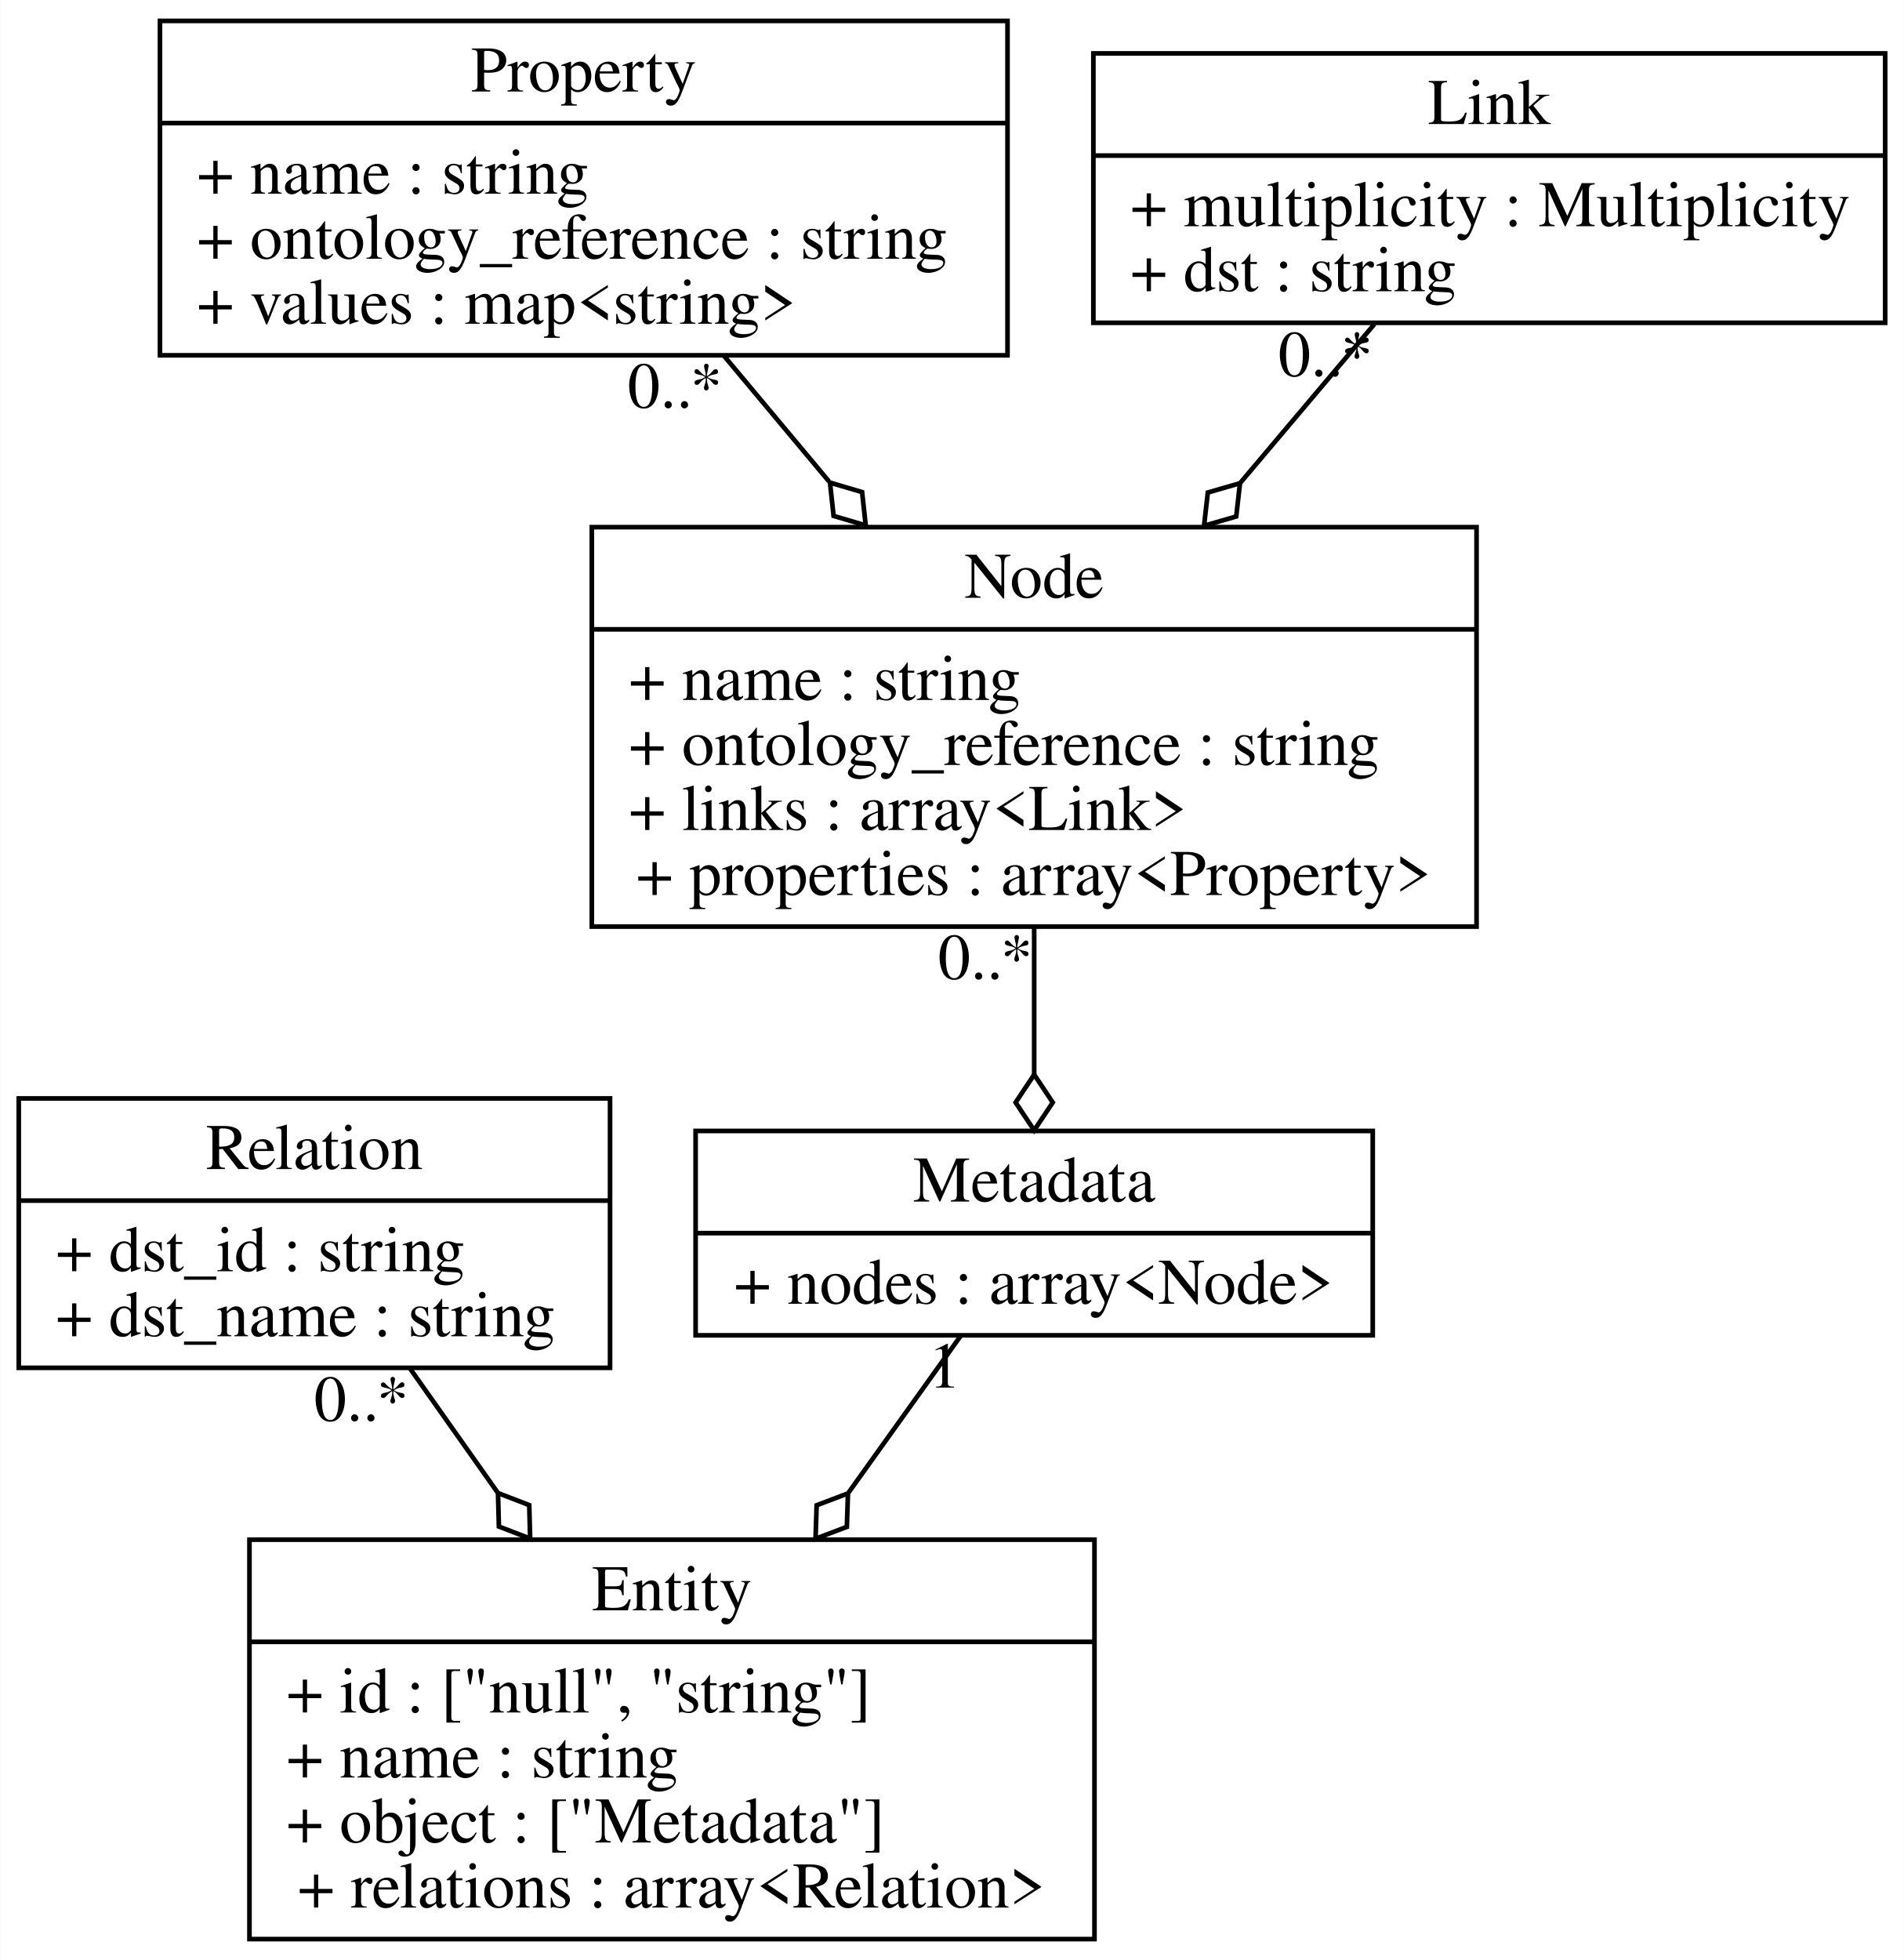
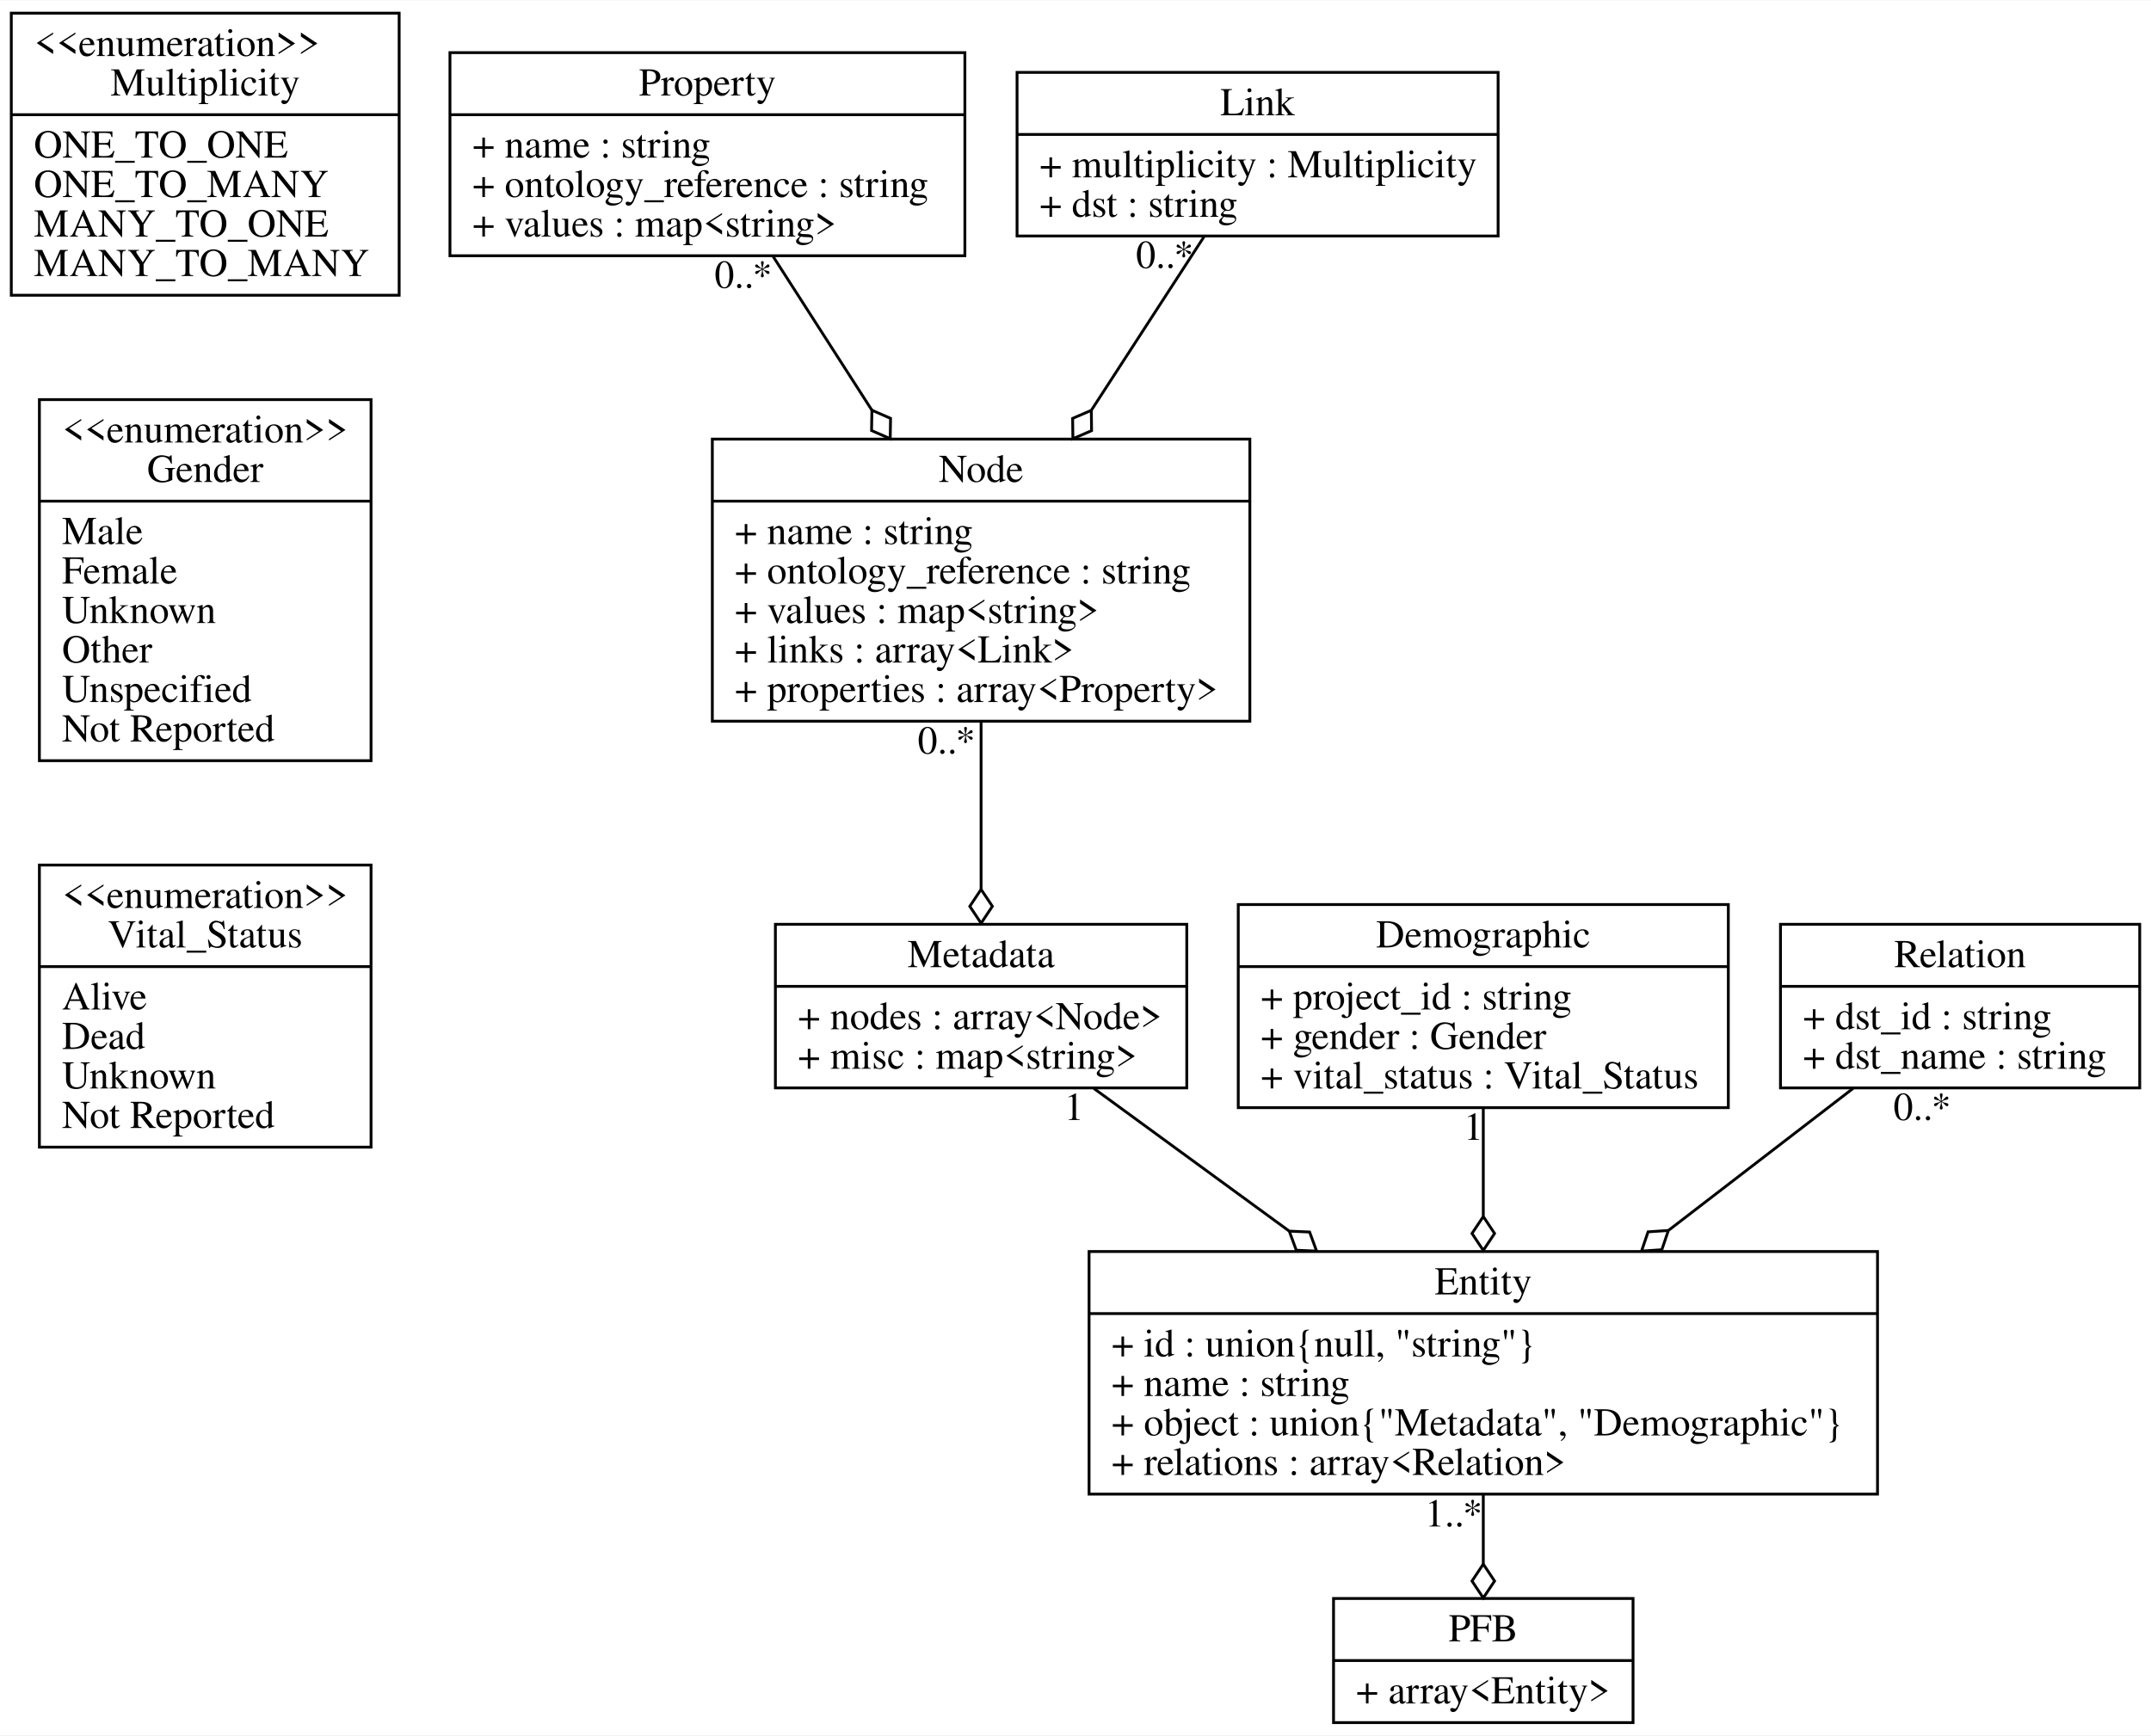
- <svg xmlns="http://www.w3.org/2000/svg" width="410pt" height="422pt" viewBox="0.00 0.00 409.92 422.00">
-   <g id="graph0" class="graph" transform="scale(1 1) rotate(0) translate(4 418)">
-     <polygon fill="#ffffff" stroke="transparent" points="-4,4 -4,-418 405.918,-418 405.918,4 -4,4" />
+ <svg xmlns="http://www.w3.org/2000/svg" width="762pt" height="615pt" viewBox="0.00 0.00 762.40 615.00">
+   <g id="graph0" class="graph" transform="scale(1 1) rotate(0) translate(4 611)">
+     <polygon fill="#ffffff" stroke="transparent" points="-4,4 -4,-611 758.402,-611 758.402,4 -4,4" />
    <g id="node1" class="node">
-       <polygon fill="none" stroke="#000000" points="0,-123.5 0,-181.5 127.33,-181.5 127.33,-123.5 0,-123.5" />
-       <text text-anchor="middle" x="63.665" y="-166.3" font-family="Times,serif" font-size="14.00" fill="#000000">Relation</text>
-       <polyline fill="none" stroke="#000000" points="0,-159.5 127.33,-159.5 " />
-       <text text-anchor="start" x="8" y="-144.3" font-family="Times,serif" font-size="14.00" fill="#000000">+ dst_id : string</text>
-       <text text-anchor="start" x="8" y="-130.3" font-family="Times,serif" font-size="14.00" fill="#000000"> + dst_name : string</text>
+       <polygon fill="none" stroke="#000000" points="0,-506.5 0,-606.5 137.475,-606.5 137.475,-506.5 0,-506.5" />
+       <text text-anchor="start" x="8" y="-591.3" font-family="Times,serif" font-size="14.00" fill="#000000">&lt;&lt;enumeration&gt;&gt;</text>
+       <text text-anchor="middle" x="68.737" y="-577.3" font-family="Times,serif" font-size="14.00" fill="#000000"> Multiplicity</text>
+       <polyline fill="none" stroke="#000000" points="0,-570.5 137.475,-570.5 " />
+       <text text-anchor="start" x="8" y="-555.3" font-family="Times,serif" font-size="14.00" fill="#000000">ONE_TO_ONE</text>
+       <text text-anchor="start" x="8" y="-541.3" font-family="Times,serif" font-size="14.00" fill="#000000"> ONE_TO_MANY</text>
+       <text text-anchor="start" x="8" y="-527.3" font-family="Times,serif" font-size="14.00" fill="#000000"> MANY_TO_ONE</text>
+       <text text-anchor="start" x="8" y="-513.3" font-family="Times,serif" font-size="14.00" fill="#000000"> MANY_TO_MANY</text>
+     </g>
+     <g id="node2" class="node">
+       <polygon fill="none" stroke="#000000" points="9.96,-341.5 9.96,-469.5 127.515,-469.5 127.515,-341.5 9.96,-341.5" />
+       <text text-anchor="start" x="17.96" y="-454.3" font-family="Times,serif" font-size="14.00" fill="#000000">&lt;&lt;enumeration&gt;&gt;</text>
+       <text text-anchor="middle" x="68.737" y="-440.3" font-family="Times,serif" font-size="14.00" fill="#000000"> Gender</text>
+       <polyline fill="none" stroke="#000000" points="9.96,-433.5 127.515,-433.5 " />
+       <text text-anchor="start" x="17.96" y="-418.3" font-family="Times,serif" font-size="14.00" fill="#000000">Male</text>
+       <text text-anchor="start" x="17.96" y="-404.3" font-family="Times,serif" font-size="14.00" fill="#000000"> Female</text>
+       <text text-anchor="start" x="17.96" y="-390.3" font-family="Times,serif" font-size="14.00" fill="#000000"> Unknown</text>
+       <text text-anchor="start" x="17.96" y="-376.3" font-family="Times,serif" font-size="14.00" fill="#000000"> Other</text>
+       <text text-anchor="start" x="17.96" y="-362.3" font-family="Times,serif" font-size="14.00" fill="#000000"> Unspecified</text>
+       <text text-anchor="start" x="17.96" y="-348.3" font-family="Times,serif" font-size="14.00" fill="#000000"> Not Reported</text>
+     </g>
+     <g id="node3" class="node">
+       <polygon fill="none" stroke="#000000" points="9.96,-204.5 9.96,-304.5 127.515,-304.5 127.515,-204.5 9.96,-204.5" />
+       <text text-anchor="start" x="17.96" y="-289.3" font-family="Times,serif" font-size="14.00" fill="#000000">&lt;&lt;enumeration&gt;&gt;</text>
+       <text text-anchor="middle" x="68.737" y="-275.3" font-family="Times,serif" font-size="14.00" fill="#000000"> Vital_Status</text>
+       <polyline fill="none" stroke="#000000" points="9.96,-268.5 127.515,-268.5 " />
+       <text text-anchor="start" x="17.96" y="-253.3" font-family="Times,serif" font-size="14.00" fill="#000000">Alive</text>
+       <text text-anchor="start" x="17.96" y="-239.3" font-family="Times,serif" font-size="14.00" fill="#000000"> Dead</text>
+       <text text-anchor="start" x="17.96" y="-225.3" font-family="Times,serif" font-size="14.00" fill="#000000"> Unknown</text>
+       <text text-anchor="start" x="17.96" y="-211.3" font-family="Times,serif" font-size="14.00" fill="#000000"> Not Reported</text>
+     </g>
+     <g id="node4" class="node">
+       <polygon fill="none" stroke="#000000" points="155.482,-520.5 155.482,-592.5 337.992,-592.5 337.992,-520.5 155.482,-520.5" />
+       <text text-anchor="middle" x="246.737" y="-577.3" font-family="Times,serif" font-size="14.00" fill="#000000">Property</text>
+       <polyline fill="none" stroke="#000000" points="155.482,-570.5 337.992,-570.5 " />
+       <text text-anchor="start" x="163.482" y="-555.3" font-family="Times,serif" font-size="14.00" fill="#000000">+ name : string</text>
+       <text text-anchor="start" x="163.482" y="-541.3" font-family="Times,serif" font-size="14.00" fill="#000000"> + ontology_reference : string</text>
+       <text text-anchor="start" x="163.482" y="-527.3" font-family="Times,serif" font-size="14.00" fill="#000000"> + values : map&lt;string&gt;</text>
    </g>
    <g id="node6" class="node">
-       <polygon fill="none" stroke="#000000" points="49.68,-.5 49.68,-86.5 231.65,-86.5 231.65,-.5 49.68,-.5" />
-       <text text-anchor="middle" x="140.665" y="-71.3" font-family="Times,serif" font-size="14.00" fill="#000000">Entity</text>
-       <polyline fill="none" stroke="#000000" points="49.68,-64.5 231.65,-64.5 " />
-       <text text-anchor="start" x="57.68" y="-49.3" font-family="Times,serif" font-size="14.00" fill="#000000">+ id : ["null", "string"]</text>
-       <text text-anchor="start" x="57.68" y="-35.3" font-family="Times,serif" font-size="14.00" fill="#000000"> + name : string</text>
-       <text text-anchor="start" x="57.68" y="-21.3" font-family="Times,serif" font-size="14.00" fill="#000000"> + object : ["Metadata"]</text>
-       <text text-anchor="middle" x="140.665" y="-7.3" font-family="Times,serif" font-size="14.00" fill="#000000"> + relations : array&lt;Relation&gt;</text>
+       <polygon fill="none" stroke="#000000" points="248.477,-355.5 248.477,-455.5 438.998,-455.5 438.998,-355.5 248.477,-355.5" />
+       <text text-anchor="middle" x="343.737" y="-440.3" font-family="Times,serif" font-size="14.00" fill="#000000">Node</text>
+       <polyline fill="none" stroke="#000000" points="248.477,-433.5 438.998,-433.5 " />
+       <text text-anchor="start" x="256.477" y="-418.3" font-family="Times,serif" font-size="14.00" fill="#000000">+ name : string</text>
+       <text text-anchor="start" x="256.477" y="-404.3" font-family="Times,serif" font-size="14.00" fill="#000000"> + ontology_reference : string</text>
+       <text text-anchor="start" x="256.477" y="-390.3" font-family="Times,serif" font-size="14.00" fill="#000000"> + values : map&lt;string&gt;</text>
+       <text text-anchor="start" x="256.477" y="-376.3" font-family="Times,serif" font-size="14.00" fill="#000000"> + links : array&lt;Link&gt;</text>
+       <text text-anchor="start" x="256.477" y="-362.3" font-family="Times,serif" font-size="14.00" fill="#000000"> + properties : array&lt;Property&gt;</text>
+     </g>
+     <g id="edge3" class="edge">
+       <path fill="none" stroke="#000000" d="M269.971,-520.332C280.47,-503.989 293.16,-484.234 305.032,-465.752" />
+       <polygon fill="none" stroke="#000000" points="305.039,-465.741 304.917,-458.531 311.525,-455.645 311.648,-462.855 305.039,-465.741" />
+       <text text-anchor="middle" x="259.471" y="-509.132" font-family="Times,serif" font-size="14.00" fill="#000000">0..*</text>
+     </g>
+     <g id="node5" class="node">
+       <polygon fill="none" stroke="#000000" points="356.484,-527.5 356.484,-585.5 526.99,-585.5 526.99,-527.5 356.484,-527.5" />
+       <text text-anchor="middle" x="441.737" y="-570.3" font-family="Times,serif" font-size="14.00" fill="#000000">Link</text>
+       <polyline fill="none" stroke="#000000" points="356.484,-563.5 526.99,-563.5 " />
+       <text text-anchor="start" x="364.484" y="-548.3" font-family="Times,serif" font-size="14.00" fill="#000000">+ multiplicity : Multiplicity</text>
+       <text text-anchor="start" x="364.484" y="-534.3" font-family="Times,serif" font-size="14.00" fill="#000000"> + dst : string</text>
+     </g>
+     <g id="edge4" class="edge">
+       <path fill="none" stroke="#000000" d="M422.842,-527.386C411.514,-509.931 396.68,-487.075 382.923,-465.878" />
+       <polygon fill="none" stroke="#000000" points="382.809,-465.702 376.187,-462.847 376.276,-455.637 382.898,-458.492 382.809,-465.702" />
+       <text text-anchor="middle" x="408.842" y="-516.186" font-family="Times,serif" font-size="14.00" fill="#000000">0..*  </text>
+     </g>
+     <g id="node7" class="node">
+       <polygon fill="none" stroke="#000000" points="270.83,-225.5 270.83,-283.5 416.644,-283.5 416.644,-225.5 270.83,-225.5" />
+       <text text-anchor="middle" x="343.737" y="-268.3" font-family="Times,serif" font-size="14.00" fill="#000000">Metadata</text>
+       <polyline fill="none" stroke="#000000" points="270.83,-261.5 416.644,-261.5 " />
+       <text text-anchor="start" x="278.83" y="-246.3" font-family="Times,serif" font-size="14.00" fill="#000000">+ nodes : array&lt;Node&gt;</text>
+       <text text-anchor="start" x="278.83" y="-232.3" font-family="Times,serif" font-size="14.00" fill="#000000"> + misc : map&lt;string&gt;</text>
    </g>
    <g id="edge5" class="edge">
-       <path fill="none" stroke="#000000" d="M84.3,-123.29C90.123,-115.047 96.647,-105.812 103.134,-96.629" />
-       <polygon fill="none" stroke="#000000" points="103.2,-96.535 103.395,-89.326 110.124,-86.734 109.929,-93.942 103.2,-96.535" />
-       <text text-anchor="middle" x="73.8" y="-112.09" font-family="Times,serif" font-size="14.00" fill="#000000">0..*</text>
+       <path fill="none" stroke="#000000" d="M343.737,-355.219C343.737,-335.98 343.737,-314.273 343.737,-295.95" />
+       <polygon fill="none" stroke="#000000" points="343.737,-295.877 339.737,-289.877 343.737,-283.877 347.737,-289.877 343.737,-295.877" />
+       <text text-anchor="middle" x="331.487" y="-344.019" font-family="Times,serif" font-size="14.00" fill="#000000">0..* </text>
    </g>
-     <g id="node2" class="node">
-       <polygon fill="none" stroke="#000000" points="30.41,-341.5 30.41,-413.5 212.92,-413.5 212.92,-341.5 30.41,-341.5" />
-       <text text-anchor="middle" x="121.665" y="-398.3" font-family="Times,serif" font-size="14.00" fill="#000000">Property</text>
-       <polyline fill="none" stroke="#000000" points="30.41,-391.5 212.92,-391.5 " />
-       <text text-anchor="start" x="38.41" y="-376.3" font-family="Times,serif" font-size="14.00" fill="#000000">+ name : string</text>
-       <text text-anchor="start" x="38.41" y="-362.3" font-family="Times,serif" font-size="14.00" fill="#000000"> + ontology_reference : string</text>
-       <text text-anchor="start" x="38.41" y="-348.3" font-family="Times,serif" font-size="14.00" fill="#000000"> + values : map&lt;string&gt;</text>
+     <g id="node10" class="node">
+       <polygon fill="none" stroke="#000000" points="382.009,-81.5 382.009,-167.5 661.466,-167.5 661.466,-81.5 382.009,-81.5" />
+       <text text-anchor="middle" x="521.737" y="-152.3" font-family="Times,serif" font-size="14.00" fill="#000000">Entity</text>
+       <polyline fill="none" stroke="#000000" points="382.009,-145.5 661.466,-145.5 " />
+       <text text-anchor="start" x="390.009" y="-130.3" font-family="Times,serif" font-size="14.00" fill="#000000">+ id : union{null, "string"}</text>
+       <text text-anchor="start" x="390.009" y="-116.3" font-family="Times,serif" font-size="14.00" fill="#000000"> + name : string</text>
+       <text text-anchor="start" x="390.009" y="-102.3" font-family="Times,serif" font-size="14.00" fill="#000000"> + object : union{"Metadata", "Demographic"}</text>
+       <text text-anchor="start" x="390.009" y="-88.3" font-family="Times,serif" font-size="14.00" fill="#000000"> + relations : array&lt;Relation&gt;</text>
    </g>
-     <g id="node4" class="node">
-       <polygon fill="none" stroke="#000000" points="123.404,-218.5 123.404,-304.5 313.926,-304.5 313.926,-218.5 123.404,-218.5" />
-       <text text-anchor="middle" x="218.665" y="-289.3" font-family="Times,serif" font-size="14.00" fill="#000000">Node</text>
-       <polyline fill="none" stroke="#000000" points="123.404,-282.5 313.926,-282.5 " />
-       <text text-anchor="start" x="131.404" y="-267.3" font-family="Times,serif" font-size="14.00" fill="#000000">+ name : string</text>
-       <text text-anchor="start" x="131.404" y="-253.3" font-family="Times,serif" font-size="14.00" fill="#000000"> + ontology_reference : string</text>
-       <text text-anchor="start" x="131.404" y="-239.3" font-family="Times,serif" font-size="14.00" fill="#000000"> + links : array&lt;Link&gt;</text>
-       <text text-anchor="middle" x="218.665" y="-225.3" font-family="Times,serif" font-size="14.00" fill="#000000"> + properties : array&lt;Property&gt;</text>
+     <g id="edge7" class="edge">
+       <path fill="none" stroke="#000000" d="M383.684,-225.326C404.043,-210.456 429.383,-191.95 452.774,-174.866" />
+       <polygon fill="none" stroke="#000000" points="452.969,-174.724 455.455,-167.955 462.66,-167.646 460.174,-174.415 452.969,-174.724" />
+       <text text-anchor="middle" x="376.684" y="-214.125" font-family="Times,serif" font-size="14.00" fill="#000000">1  </text>
    </g>
-     <g id="edge1" class="edge">
-       <path fill="none" stroke="#000000" d="M151.825,-341.433C159.007,-332.844 166.818,-323.502 174.484,-314.335" />
-       <polygon fill="none" stroke="#000000" points="174.691,-314.088 175.471,-306.919 182.388,-304.882 181.608,-312.051 174.691,-314.088" />
-       <text text-anchor="middle" x="141.325" y="-330.233" font-family="Times,serif" font-size="14.00" fill="#000000">0..*</text>
+     <g id="node8" class="node">
+       <polygon fill="none" stroke="#000000" points="434.888,-218.5 434.888,-290.5 608.586,-290.5 608.586,-218.5 434.888,-218.5" />
+       <text text-anchor="middle" x="521.737" y="-275.3" font-family="Times,serif" font-size="14.00" fill="#000000">Demographic</text>
+       <polyline fill="none" stroke="#000000" points="434.888,-268.5 608.586,-268.5 " />
+       <text text-anchor="start" x="442.888" y="-253.3" font-family="Times,serif" font-size="14.00" fill="#000000">+ project_id : string</text>
+       <text text-anchor="start" x="442.888" y="-239.3" font-family="Times,serif" font-size="14.00" fill="#000000"> + gender : Gender</text>
+       <text text-anchor="start" x="442.888" y="-225.3" font-family="Times,serif" font-size="14.00" fill="#000000"> + vital_status : Vital_Status</text>
    </g>
-     <g id="node3" class="node">
-       <polygon fill="none" stroke="#000000" points="231.412,-348.5 231.412,-406.5 401.918,-406.5 401.918,-348.5 231.412,-348.5" />
-       <text text-anchor="middle" x="316.665" y="-391.3" font-family="Times,serif" font-size="14.00" fill="#000000">Link</text>
-       <polyline fill="none" stroke="#000000" points="231.412,-384.5 401.918,-384.5 " />
-       <text text-anchor="start" x="239.412" y="-369.3" font-family="Times,serif" font-size="14.00" fill="#000000">+ multiplicity : Multiplicity</text>
-       <text text-anchor="start" x="239.412" y="-355.3" font-family="Times,serif" font-size="14.00" fill="#000000"> + dst : string</text>
+     <g id="edge6" class="edge">
+       <path fill="none" stroke="#000000" d="M521.737,-218.288C521.737,-206.446 521.737,-193.006 521.737,-180.075" />
+       <polygon fill="none" stroke="#000000" points="521.737,-179.901 517.737,-173.901 521.737,-167.901 525.737,-173.901 521.737,-179.901" />
+       <text text-anchor="middle" x="518.237" y="-207.088" font-family="Times,serif" font-size="14.00" fill="#000000">1</text>
    </g>
-     <g id="edge2" class="edge">
-       <path fill="none" stroke="#000000" d="M291.935,-348.228C283.166,-337.848 273.009,-325.826 263.103,-314.1" />
-       <polygon fill="none" stroke="#000000" points="262.988,-313.964 256.06,-311.962 255.244,-304.797 262.171,-306.799 262.988,-313.964" />
-       <text text-anchor="middle" x="281.435" y="-337.028" font-family="Times,serif" font-size="14.00" fill="#000000">0..*</text>
+     <g id="node9" class="node">
+       <polygon fill="none" stroke="#000000" points="627.072,-225.5 627.072,-283.5 754.402,-283.5 754.402,-225.5 627.072,-225.5" />
+       <text text-anchor="middle" x="690.737" y="-268.3" font-family="Times,serif" font-size="14.00" fill="#000000">Relation</text>
+       <polyline fill="none" stroke="#000000" points="627.072,-261.5 754.402,-261.5 " />
+       <text text-anchor="start" x="635.072" y="-246.3" font-family="Times,serif" font-size="14.00" fill="#000000">+ dst_id : string</text>
+       <text text-anchor="start" x="635.072" y="-232.3" font-family="Times,serif" font-size="14.00" fill="#000000"> + dst_name : string</text>
    </g>
-     <g id="node5" class="node">
-       <polygon fill="none" stroke="#000000" points="145.758,-130.5 145.758,-174.5 291.572,-174.5 291.572,-130.5 145.758,-130.5" />
-       <text text-anchor="middle" x="218.665" y="-159.3" font-family="Times,serif" font-size="14.00" fill="#000000">Metadata</text>
-       <polyline fill="none" stroke="#000000" points="145.758,-152.5 291.572,-152.5 " />
-       <text text-anchor="middle" x="218.665" y="-137.3" font-family="Times,serif" font-size="14.00" fill="#000000">+ nodes : array&lt;Node&gt;</text>
+     <g id="edge8" class="edge">
+       <path fill="none" stroke="#000000" d="M652.81,-225.326C633.567,-210.523 609.637,-192.115 587.511,-175.095" />
+       <polygon fill="none" stroke="#000000" points="587.339,-174.963 580.144,-174.475 577.827,-167.646 585.022,-168.134 587.339,-174.963" />
+       <text text-anchor="middle" x="677.31" y="-214.125" font-family="Times,serif" font-size="14.00" fill="#000000">  0..*      </text>
    </g>
-     <g id="edge3" class="edge">
-       <path fill="none" stroke="#000000" d="M218.665,-218.42C218.665,-207.876 218.665,-196.736 218.665,-186.674" />
-       <polygon fill="none" stroke="#000000" points="218.665,-186.632 214.665,-180.632 218.665,-174.632 222.665,-180.632 218.665,-186.632" />
-       <text text-anchor="middle" x="208.165" y="-207.22" font-family="Times,serif" font-size="14.00" fill="#000000">0..*</text>
+     <g id="node11" class="node">
+       <polygon fill="none" stroke="#000000" points="468.658,-.5 468.658,-44.5 574.817,-44.5 574.817,-.5 468.658,-.5" />
+       <text text-anchor="middle" x="521.737" y="-29.3" font-family="Times,serif" font-size="14.00" fill="#000000">PFB</text>
+       <polyline fill="none" stroke="#000000" points="468.658,-22.5 574.817,-22.5 " />
+       <text text-anchor="start" x="476.658" y="-7.3" font-family="Times,serif" font-size="14.00" fill="#000000">+ array&lt;Entity&gt;</text>
    </g>
-     <g id="edge4" class="edge">
-       <path fill="none" stroke="#000000" d="M202.881,-130.442C195.856,-120.625 187.25,-108.6 178.707,-96.661" />
-       <polygon fill="none" stroke="#000000" points="178.564,-96.461 171.819,-93.909 171.58,-86.702 178.325,-89.254 178.564,-96.461" />
-       <text text-anchor="middle" x="199.381" y="-119.242" font-family="Times,serif" font-size="14.00" fill="#000000">1</text>
+     <g id="edge9" class="edge">
+       <path fill="none" stroke="#000000" d="M521.737,-81.243C521.737,-73.075 521.737,-64.635 521.737,-56.789" />
+       <polygon fill="none" stroke="#000000" points="521.737,-56.688 517.737,-50.688 521.737,-44.688 525.737,-50.688 521.737,-56.688" />
+       <text text-anchor="middle" x="511.237" y="-70.043" font-family="Times,serif" font-size="14.00" fill="#000000">1..*</text>
    </g>
  </g>
</svg>
